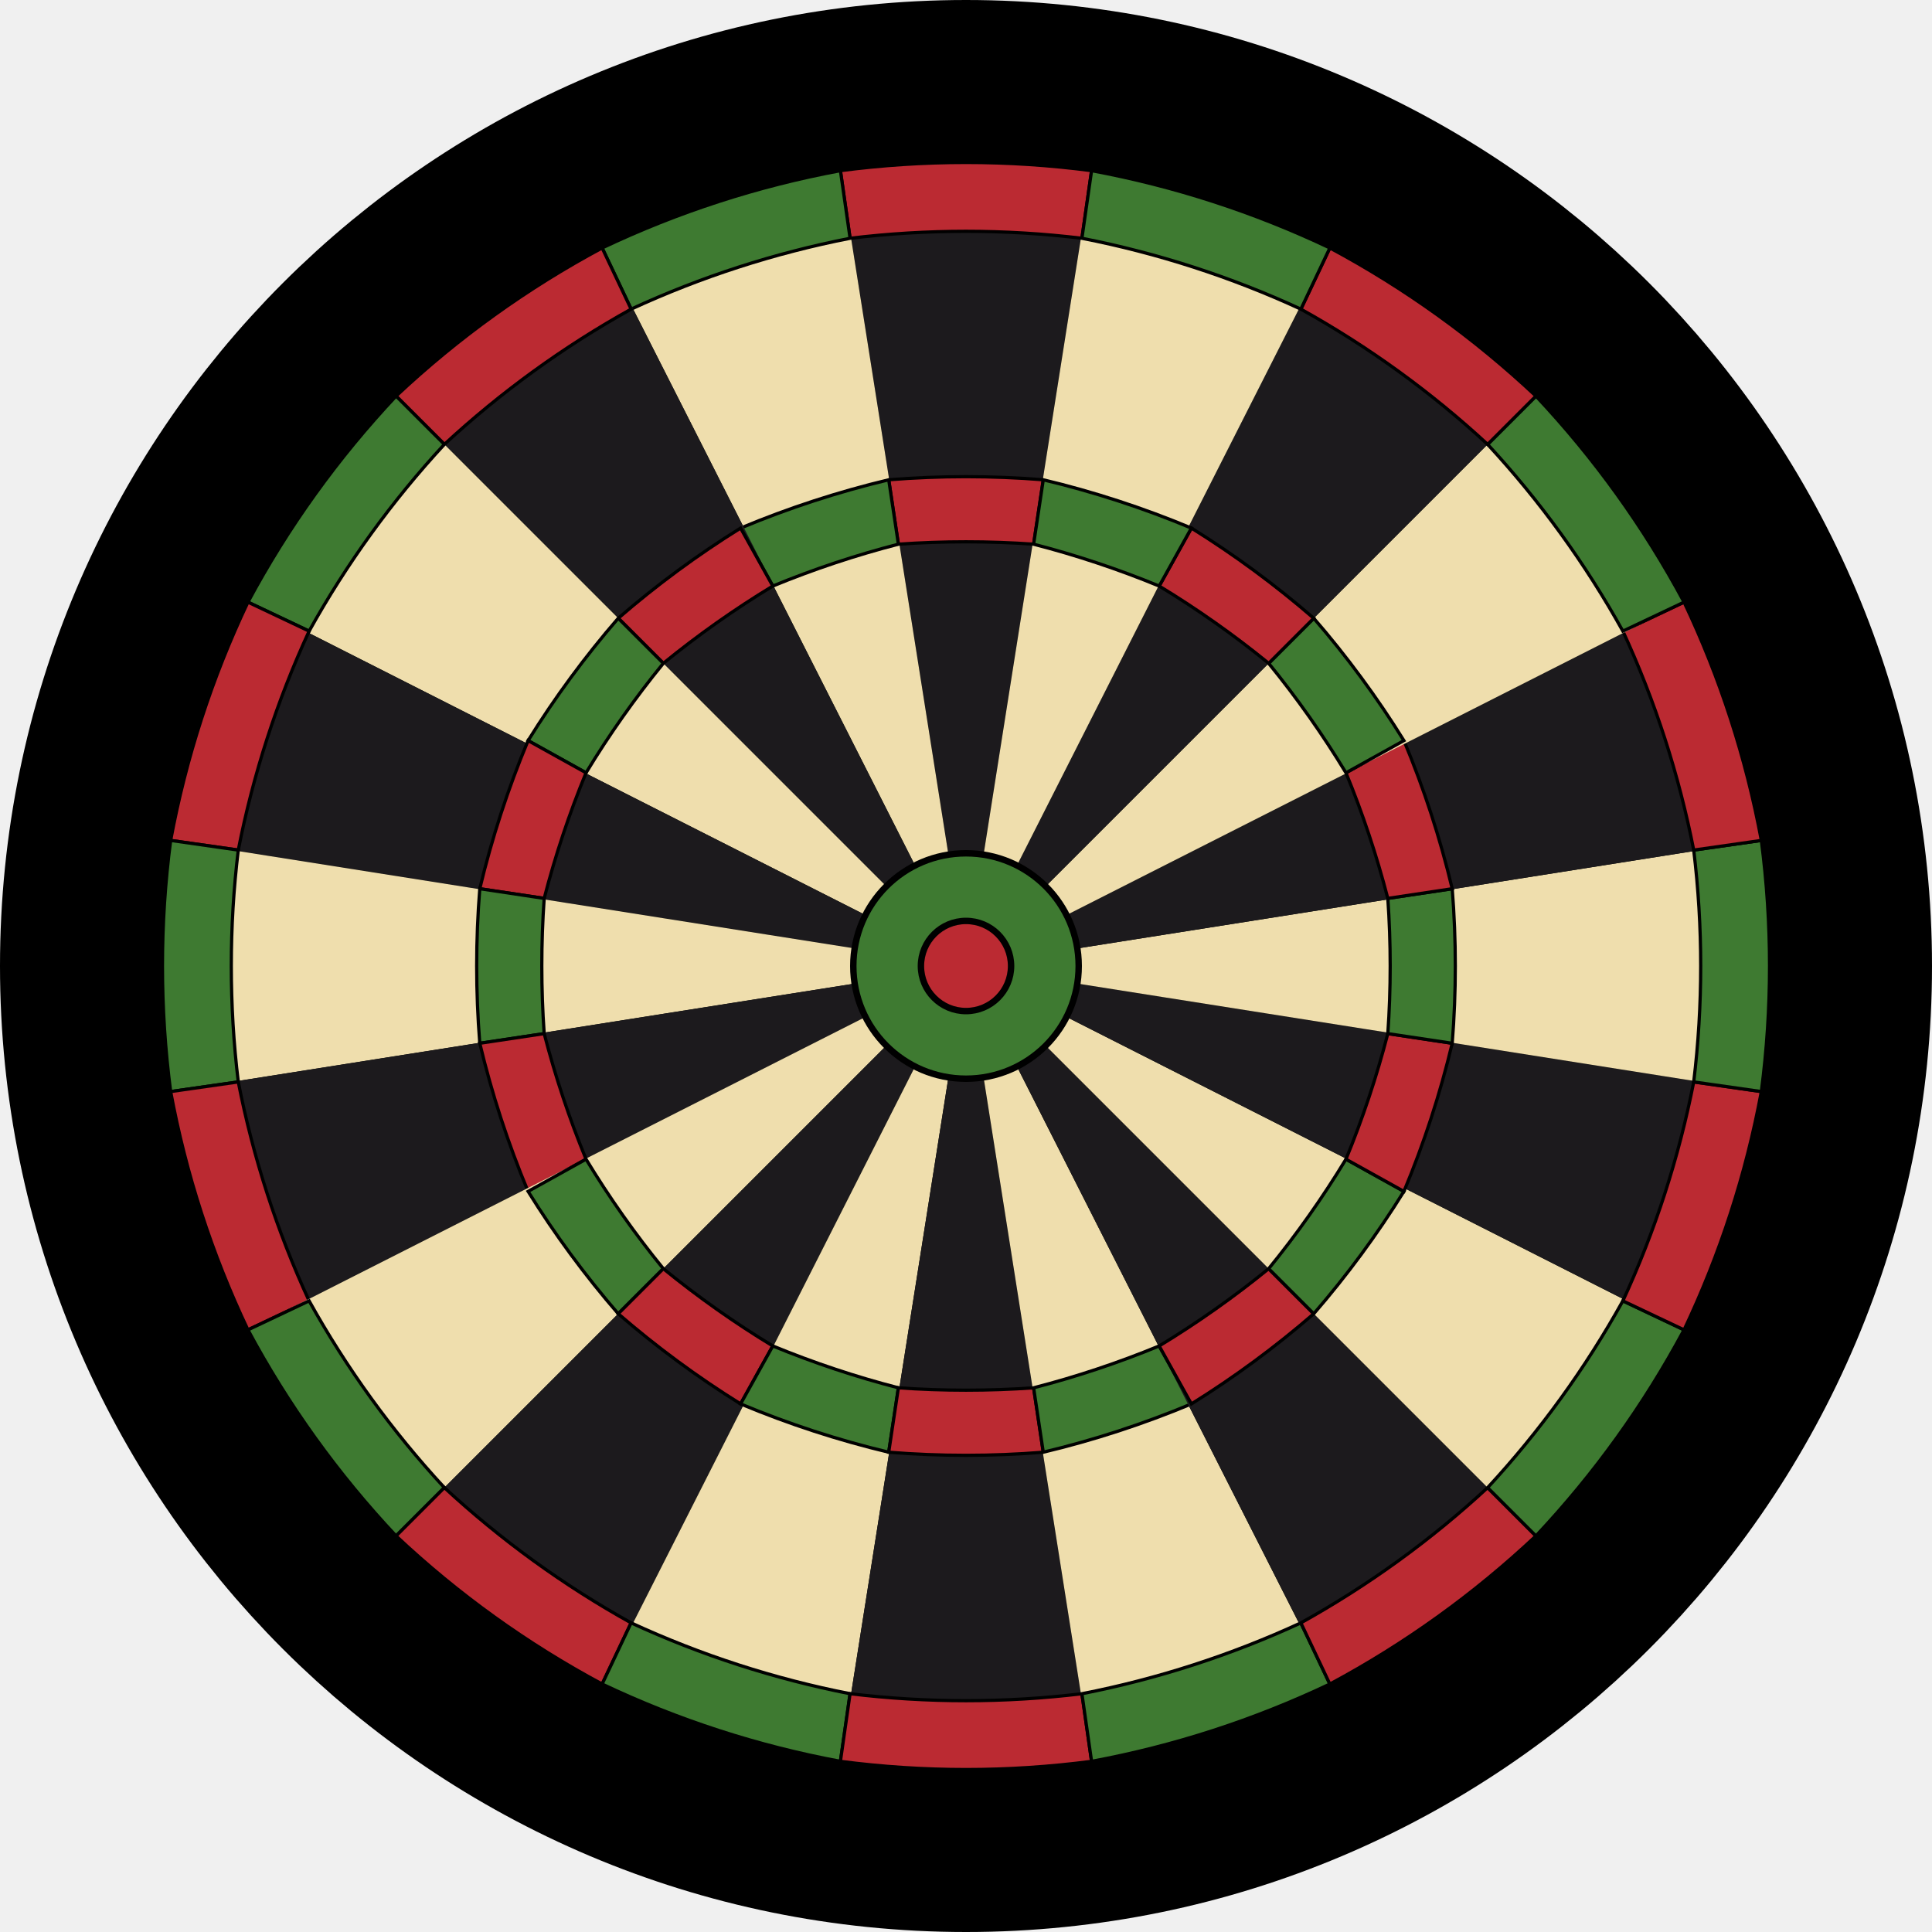
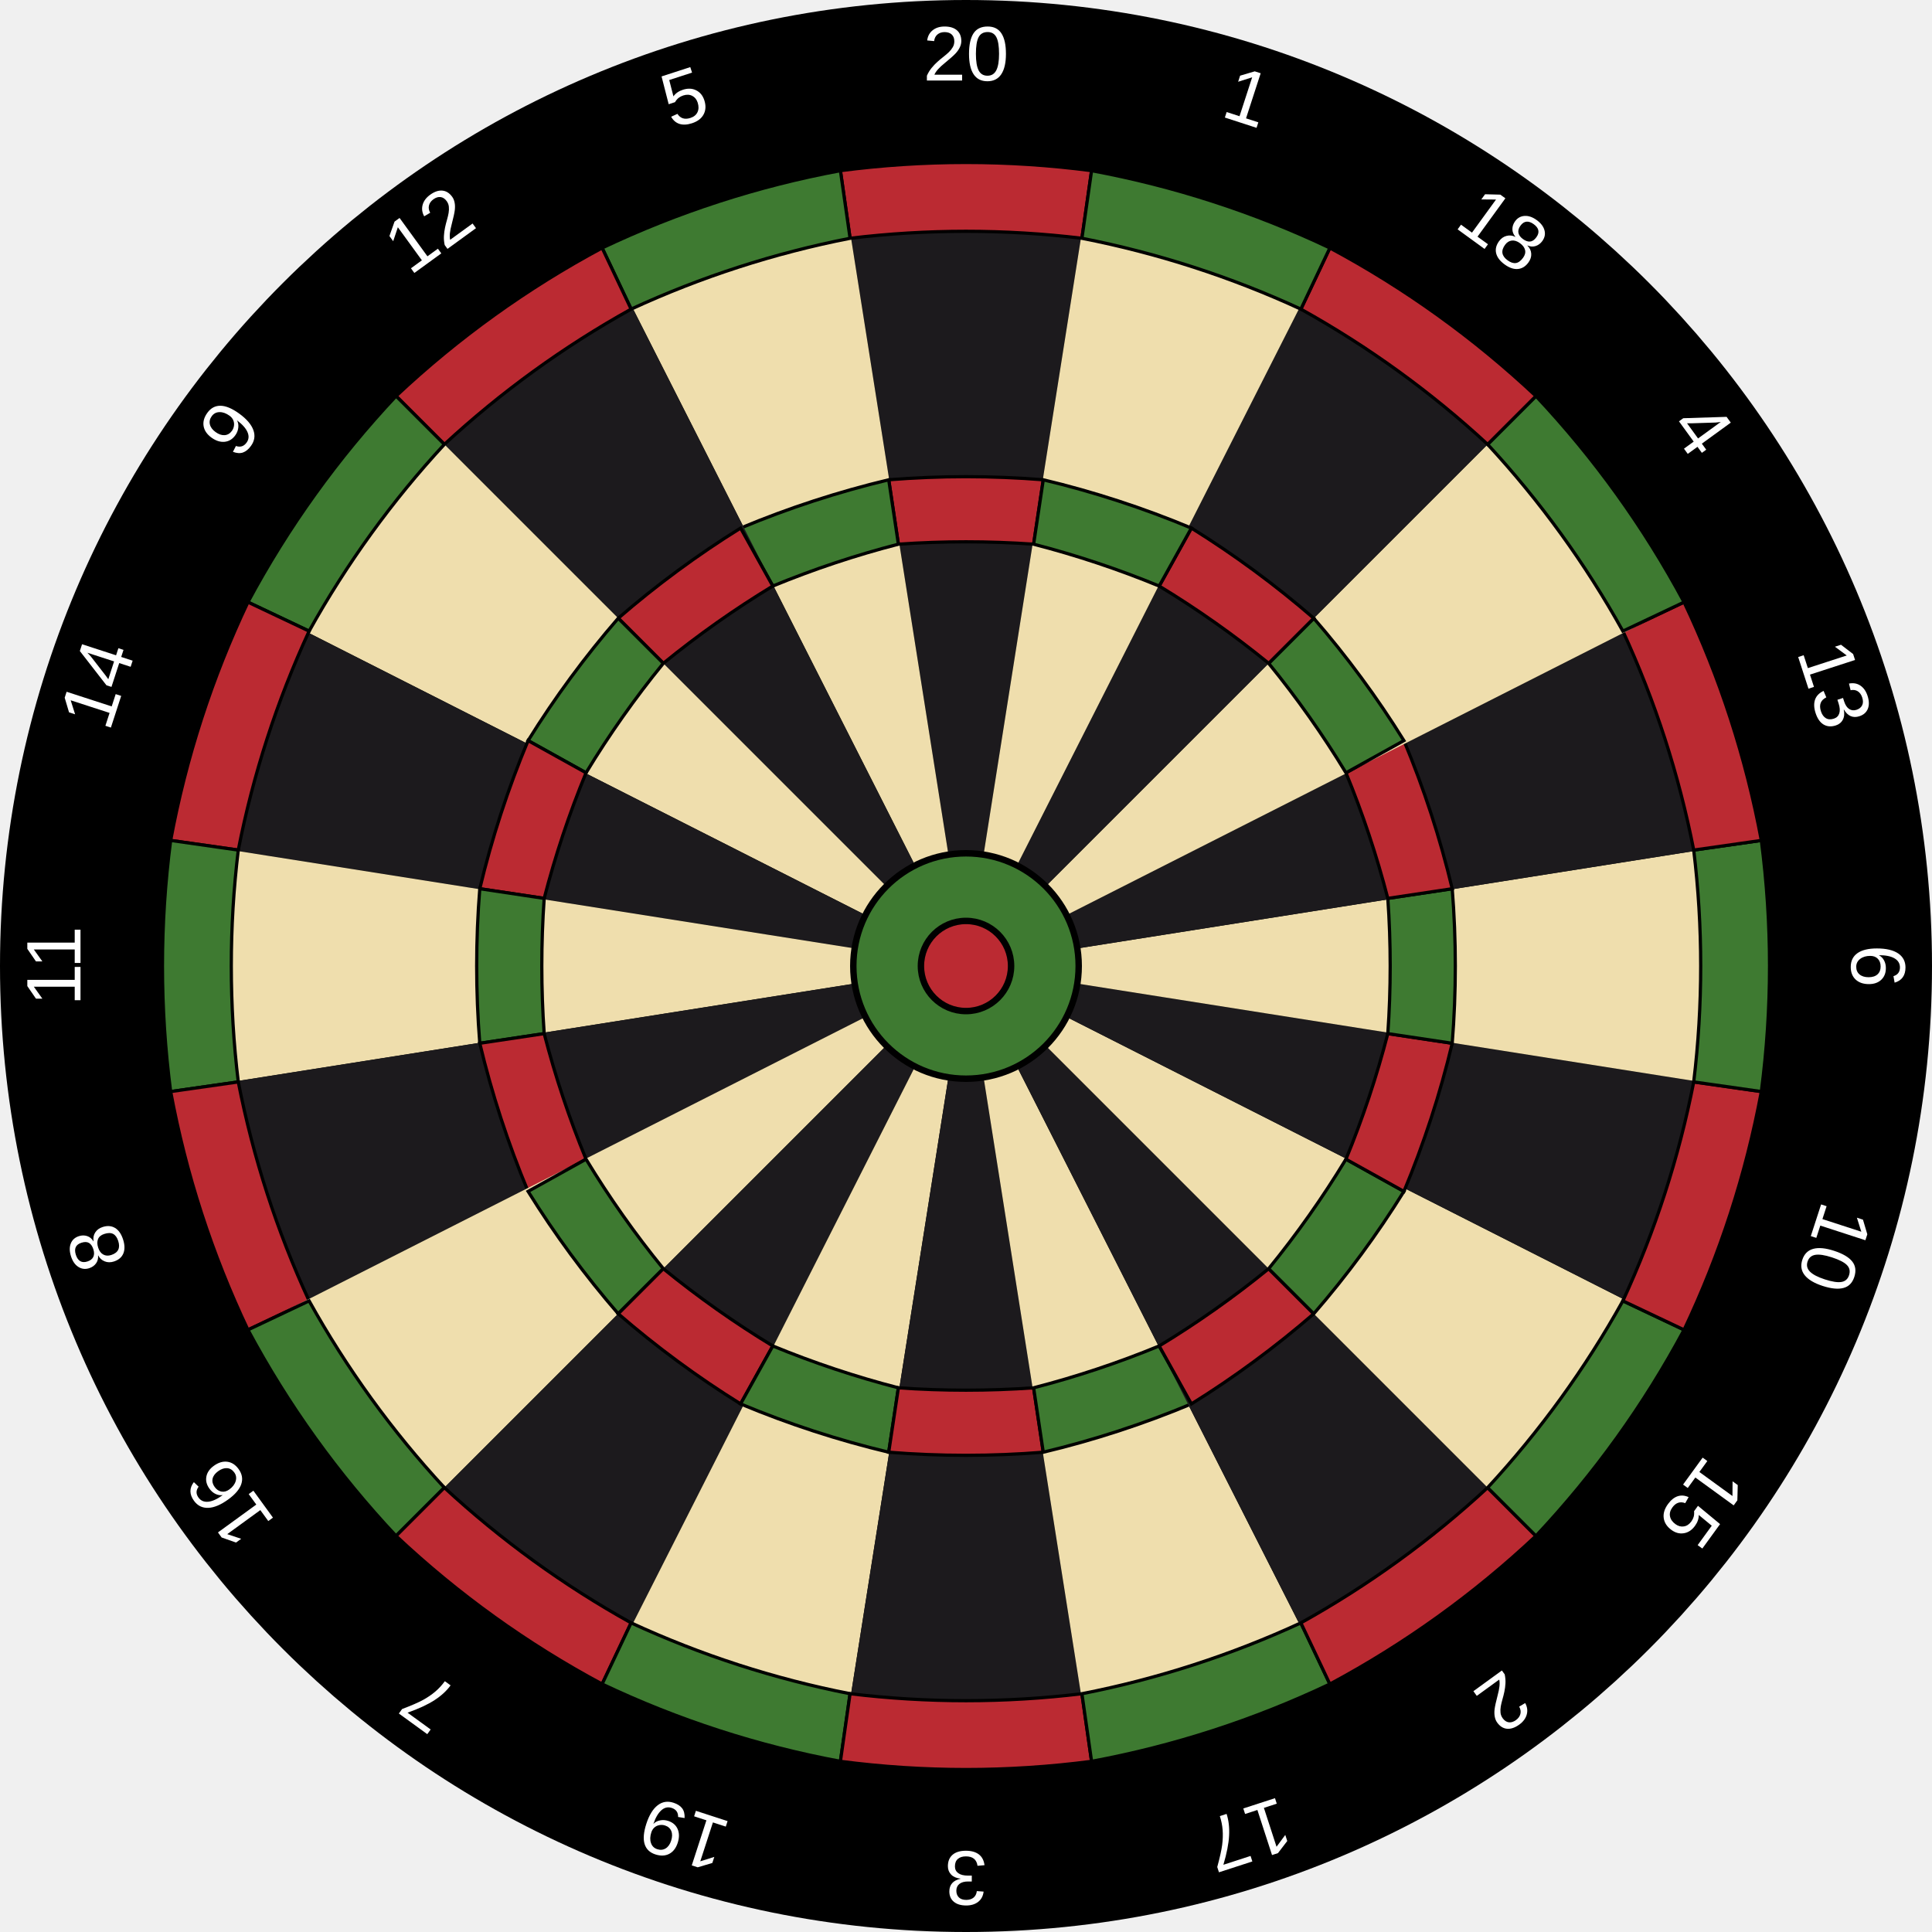
<svg xmlns="http://www.w3.org/2000/svg" viewBox="0 0 600 600">
  <circle cx="300" cy="300" r="250" stroke="black" stroke-width="100" />
  <g>
    <path d="M300,300 L339,53 A300,300 0 0 0 261,53 Z" fill="#1C1A1D" />
    <path stroke="black" stroke-width="1" d="M336,74 L339,53 A300,300 0 0 0 261,53 L264,74 A300,300 0 0 1 336,74 Z" fill="#BB2A32" />
    <path stroke="black" stroke-width="1" d="M321,169 L324,149 A300,300 0 0 0 276,149 L279,169 A300,300 0 0 1 321,169 Z" fill="#BB2A32" />
+     <text font-family="Arial, Helvetica, sans-serif" font-size="24" text-anchor="middle" alignment-baseline="middle" fill="white" transform="translate(562, 215) rotate(72)">13</text>
    <path d="M300,300 L261,53 A300,300 0 0 0 187,77 Z" fill="#EFDEAD" />
    <path stroke="black" stroke-width="1" d="M264,74 L261,53 A300,300 0 0 0 187,77 L196,96 A300,300 0 0 1 264,74 Z" fill="#3E7A31" />
    <path stroke="black" stroke-width="1" d="M279,169 L276,149 A300,300 0 0 0 230,164 L240,182 A300,300 0 0 1 279,169 Z" fill="#3E7A31" />
+     <text font-family="Arial, Helvetica, sans-serif" font-size="24" text-anchor="middle" alignment-baseline="middle" fill="white" transform="translate(522, 138) rotate(54)">4</text>
    <path d="M300,300 L187,77 A300,300 0 0 0 123,123 Z" fill="#1C1A1D" />
    <path stroke="black" stroke-width="1" d="M196,96 L187,77 A300,300 0 0 0 123,123 L138,138 A300,300 0 0 1 196,96 Z" fill="#BB2A32" />
    <path stroke="black" stroke-width="1" d="M240,182 L230,164 A300,300 0 0 0 192,192 L206,206 A300,300 0 0 1 240,182 Z" fill="#BB2A32" />
+     <text font-family="Arial, Helvetica, sans-serif" font-size="24" text-anchor="middle" alignment-baseline="middle" fill="white" transform="translate(462, 78) rotate(36)">18</text>
    <path d="M300,300 L123,123 A300,300 0 0 0 77,187 Z" fill="#EFDEAD" />
    <path stroke="black" stroke-width="1" d="M138,138 L123,123 A300,300 0 0 0 77,187 L96,196 A300,300 0 0 1 138,138 Z" fill="#3E7A31" />
    <path stroke="black" stroke-width="1" d="M206,206 L192,192 A300,300 0 0 0 164,230 L182,240 A300,300 0 0 1 206,206 Z" fill="#3E7A31" />
+     <text font-family="Arial, Helvetica, sans-serif" font-size="24" text-anchor="middle" alignment-baseline="middle" fill="white" transform="translate(385, 38) rotate(18)">1</text>
    <path d="M300,300 L77,187 A300,300 0 0 0 53,261 Z" fill="#1C1A1D" />
    <path stroke="black" stroke-width="1" d="M96,196 L77,187 A300,300 0 0 0 53,261 L74,264 A300,300 0 0 1 96,196 Z" fill="#BB2A32" />
    <path stroke="black" stroke-width="1" d="M182,240 L164,230 A300,300 0 0 0 149,276 L169,279 A300,300 0 0 1 182,240 Z" fill="#BB2A32" />
+     <text font-family="Arial, Helvetica, sans-serif" font-size="24" text-anchor="middle" alignment-baseline="middle" fill="white" transform="translate(300, 25) rotate(0)">20</text>
    <path d="M300,300 L53,261 A300,300 0 0 0 53,339 Z" fill="#EFDEAD" />
    <path stroke="black" stroke-width="1" d="M74,264 L53,261 A300,300 0 0 0 53,339 L74,336 A300,300 0 0 1 74,264 Z" fill="#3E7A31" />
    <path stroke="black" stroke-width="1" d="M169,279 L149,276 A300,300 0 0 0 149,324 L169,321 A300,300 0 0 1 169,279 Z" fill="#3E7A31" />
+     <text font-family="Arial, Helvetica, sans-serif" font-size="24" text-anchor="middle" alignment-baseline="middle" fill="white" transform="translate(215, 38) rotate(342)">5</text>
    <path d="M300,300 L53,339 A300,300 0 0 0 77,413 Z" fill="#1C1A1D" />
    <path stroke="black" stroke-width="1" d="M74,336 L53,339 A300,300 0 0 0 77,413 L96,404 A300,300 0 0 1 74,336 Z" fill="#BB2A32" />
    <path stroke="black" stroke-width="1" d="M169,321 L149,324 A300,300 0 0 0 164,370 L182,360 A300,300 0 0 1 169,321 Z" fill="#BB2A32" />
+     <text font-family="Arial, Helvetica, sans-serif" font-size="24" text-anchor="middle" alignment-baseline="middle" fill="white" transform="translate(138, 78) rotate(324)">12</text>
    <path d="M300,300 L77,413 A300,300 0 0 0 123,477 Z" fill="#EFDEAD" />
    <path stroke="black" stroke-width="1" d="M96,404 L77,413 A300,300 0 0 0 123,477 L138,462 A300,300 0 0 1 96,404 Z" fill="#3E7A31" />
    <path stroke="black" stroke-width="1" d="M182,360 L164,370 A300,300 0 0 0 192,408 L206,394 A300,300 0 0 1 182,360 Z" fill="#3E7A31" />
+     <text font-family="Arial, Helvetica, sans-serif" font-size="24" text-anchor="middle" alignment-baseline="middle" fill="white" transform="translate(78, 138) rotate(306)">9</text>
    <path d="M300,300 L123,477 A300,300 0 0 0 187,523 Z" fill="#1C1A1D" />
    <path stroke="black" stroke-width="1" d="M138,462 L123,477 A300,300 0 0 0 187,523 L196,504 A300,300 0 0 1 138,462 Z" fill="#BB2A32" />
    <path stroke="black" stroke-width="1" d="M206,394 L192,408 A300,300 0 0 0 230,436 L240,418 A300,300 0 0 1 206,394 Z" fill="#BB2A32" />
+     <text font-family="Arial, Helvetica, sans-serif" font-size="24" text-anchor="middle" alignment-baseline="middle" fill="white" transform="translate(38, 215) rotate(288)">14</text>
    <path d="M300,300 L187,523 A300,300 0 0 0 261,547 Z" fill="#EFDEAD" />
    <path stroke="black" stroke-width="1" d="M196,504 L187,523 A300,300 0 0 0 261,547 L264,526 A300,300 0 0 1 196,504 Z" fill="#3E7A31" />
    <path stroke="black" stroke-width="1" d="M240,418 L230,436 A300,300 0 0 0 276,451 L279,431 A300,300 0 0 1 240,418 Z" fill="#3E7A31" />
+     <text font-family="Arial, Helvetica, sans-serif" font-size="24" text-anchor="middle" alignment-baseline="middle" fill="white" transform="translate(25, 300) rotate(270)">11</text>
    <path d="M300,300 L261,547 A300,300 0 0 0 339,547 Z" fill="#1C1A1D" />
    <path stroke="black" stroke-width="1" d="M264,526 L261,547 A300,300 0 0 0 339,547 L336,526 A300,300 0 0 1 264,526 Z" fill="#BB2A32" />
    <path stroke="black" stroke-width="1" d="M279,431 L276,451 A300,300 0 0 0 324,451 L321,431 A300,300 0 0 1 279,431 Z" fill="#BB2A32" />
+     <text font-family="Arial, Helvetica, sans-serif" font-size="24" text-anchor="middle" alignment-baseline="middle" fill="white" transform="translate(38, 385) rotate(252)">8</text>
    <path d="M300,300 L339,547 A300,300 0 0 0 413,523 Z" fill="#EFDEAD" />
    <path stroke="black" stroke-width="1" d="M336,526 L339,547 A300,300 0 0 0 413,523 L404,504 A300,300 0 0 1 336,526 Z" fill="#3E7A31" />
    <path stroke="black" stroke-width="1" d="M321,431 L324,451 A300,300 0 0 0 370,436 L360,418 A300,300 0 0 1 321,431 Z" fill="#3E7A31" />
+     <text font-family="Arial, Helvetica, sans-serif" font-size="24" text-anchor="middle" alignment-baseline="middle" fill="white" transform="translate(78, 462) rotate(234)">16</text>
    <path d="M300,300 L413,523 A300,300 0 0 0 477,477 Z" fill="#1C1A1D" />
    <path stroke="black" stroke-width="1" d="M404,504 L413,523 A300,300 0 0 0 477,477 L462,462 A300,300 0 0 1 404,504 Z" fill="#BB2A32" />
    <path stroke="black" stroke-width="1" d="M360,418 L370,436 A300,300 0 0 0 408,408 L394,394 A300,300 0 0 1 360,418 Z" fill="#BB2A32" />
+     <text font-family="Arial, Helvetica, sans-serif" font-size="24" text-anchor="middle" alignment-baseline="middle" fill="white" transform="translate(138, 522) rotate(216)">7</text>
    <path d="M300,300 L477,477 A300,300 0 0 0 523,413 Z" fill="#EFDEAD" />
    <path stroke="black" stroke-width="1" d="M462,462 L477,477 A300,300 0 0 0 523,413 L504,404 A300,300 0 0 1 462,462 Z" fill="#3E7A31" />
    <path stroke="black" stroke-width="1" d="M394,394 L408,408 A300,300 0 0 0 436,370 L418,360 A300,300 0 0 1 394,394 Z" fill="#3E7A31" />
+     <text font-family="Arial, Helvetica, sans-serif" font-size="24" text-anchor="middle" alignment-baseline="middle" fill="white" transform="translate(215, 562) rotate(198)">19</text>
    <path d="M300,300 L523,413 A300,300 0 0 0 547,339 Z" fill="#1C1A1D" />
    <path stroke="black" stroke-width="1" d="M504,404 L523,413 A300,300 0 0 0 547,339 L526,336 A300,300 0 0 1 504,404 Z" fill="#BB2A32" />
    <path stroke="black" stroke-width="1" d="M418,360 L436,370 A300,300 0 0 0 451,324 L431,321 A300,300 0 0 1 418,360 Z" fill="#BB2A32" />
+     <text font-family="Arial, Helvetica, sans-serif" font-size="24" text-anchor="middle" alignment-baseline="middle" fill="white" transform="translate(300, 575) rotate(180)">3</text>
    <path d="M300,300 L547,339 A300,300 0 0 0 547,261 Z" fill="#EFDEAD" />
    <path stroke="black" stroke-width="1" d="M526,336 L547,339 A300,300 0 0 0 547,261 L526,264 A300,300 0 0 1 526,336 Z" fill="#3E7A31" />
    <path stroke="black" stroke-width="1" d="M431,321 L451,324 A300,300 0 0 0 451,276 L431,279 A300,300 0 0 1 431,321 Z" fill="#3E7A31" />
+     <text font-family="Arial, Helvetica, sans-serif" font-size="24" text-anchor="middle" alignment-baseline="middle" fill="white" transform="translate(385, 562) rotate(162)">17</text>
    <path d="M300,300 L547,261 A300,300 0 0 0 523,187 Z" fill="#1C1A1D" />
    <path stroke="black" stroke-width="1" d="M526,264 L547,261 A300,300 0 0 0 523,187 L504,196 A300,300 0 0 1 526,264 Z" fill="#BB2A32" />
    <path stroke="black" stroke-width="1" d="M431,279 L451,276 A300,300 0 0 0 436,230 L418,240 A300,300 0 0 1 431,279 Z" fill="#BB2A32" />
+     <text font-family="Arial, Helvetica, sans-serif" font-size="24" text-anchor="middle" alignment-baseline="middle" fill="white" transform="translate(462, 522) rotate(144)">2</text>
    <path d="M300,300 L523,187 A300,300 0 0 0 477,123 Z" fill="#EFDEAD" />
    <path stroke="black" stroke-width="1" d="M504,196 L523,187 A300,300 0 0 0 477,123 L462,138 A300,300 0 0 1 504,196 Z" fill="#3E7A31" />
    <path stroke="black" stroke-width="1" d="M418,240 L436,230 A300,300 0 0 0 408,192 L394,206 A300,300 0 0 1 418,240 Z" fill="#3E7A31" />
+     <text font-family="Arial, Helvetica, sans-serif" font-size="24" text-anchor="middle" alignment-baseline="middle" fill="white" transform="translate(522, 462) rotate(126)">15</text>
    <path d="M300,300 L477,123 A300,300 0 0 0 413,77 Z" fill="#1C1A1D" />
    <path stroke="black" stroke-width="1" d="M462,138 L477,123 A300,300 0 0 0 413,77 L404,96 A300,300 0 0 1 462,138 Z" fill="#BB2A32" />
    <path stroke="black" stroke-width="1" d="M394,206 L408,192 A300,300 0 0 0 370,164 L360,182 A300,300 0 0 1 394,206 Z" fill="#BB2A32" />
+     <text font-family="Arial, Helvetica, sans-serif" font-size="24" text-anchor="middle" alignment-baseline="middle" fill="white" transform="translate(562, 385) rotate(108)">10</text>
    <path d="M300,300 L413,77 A300,300 0 0 0 339,53 Z" fill="#EFDEAD" />
    <path stroke="black" stroke-width="1" d="M404,96 L413,77 A300,300 0 0 0 339,53 L336,74 A300,300 0 0 1 404,96 Z" fill="#3E7A31" />
    <path stroke="black" stroke-width="1" d="M360,182 L370,164 A300,300 0 0 0 324,149 L321,169 A300,300 0 0 1 360,182 Z" fill="#3E7A31" />
+     <text font-family="Arial, Helvetica, sans-serif" font-size="24" text-anchor="middle" alignment-baseline="middle" fill="white" transform="translate(575, 300) rotate(90)">6</text>
  </g>
  <circle cx="300" cy="300" r="35" stroke="black" stroke-width="2" fill="#3E7A31" />
  <circle cx="300" cy="300" r="14" stroke="black" stroke-width="2" fill="#BB2A32" />
</svg>
